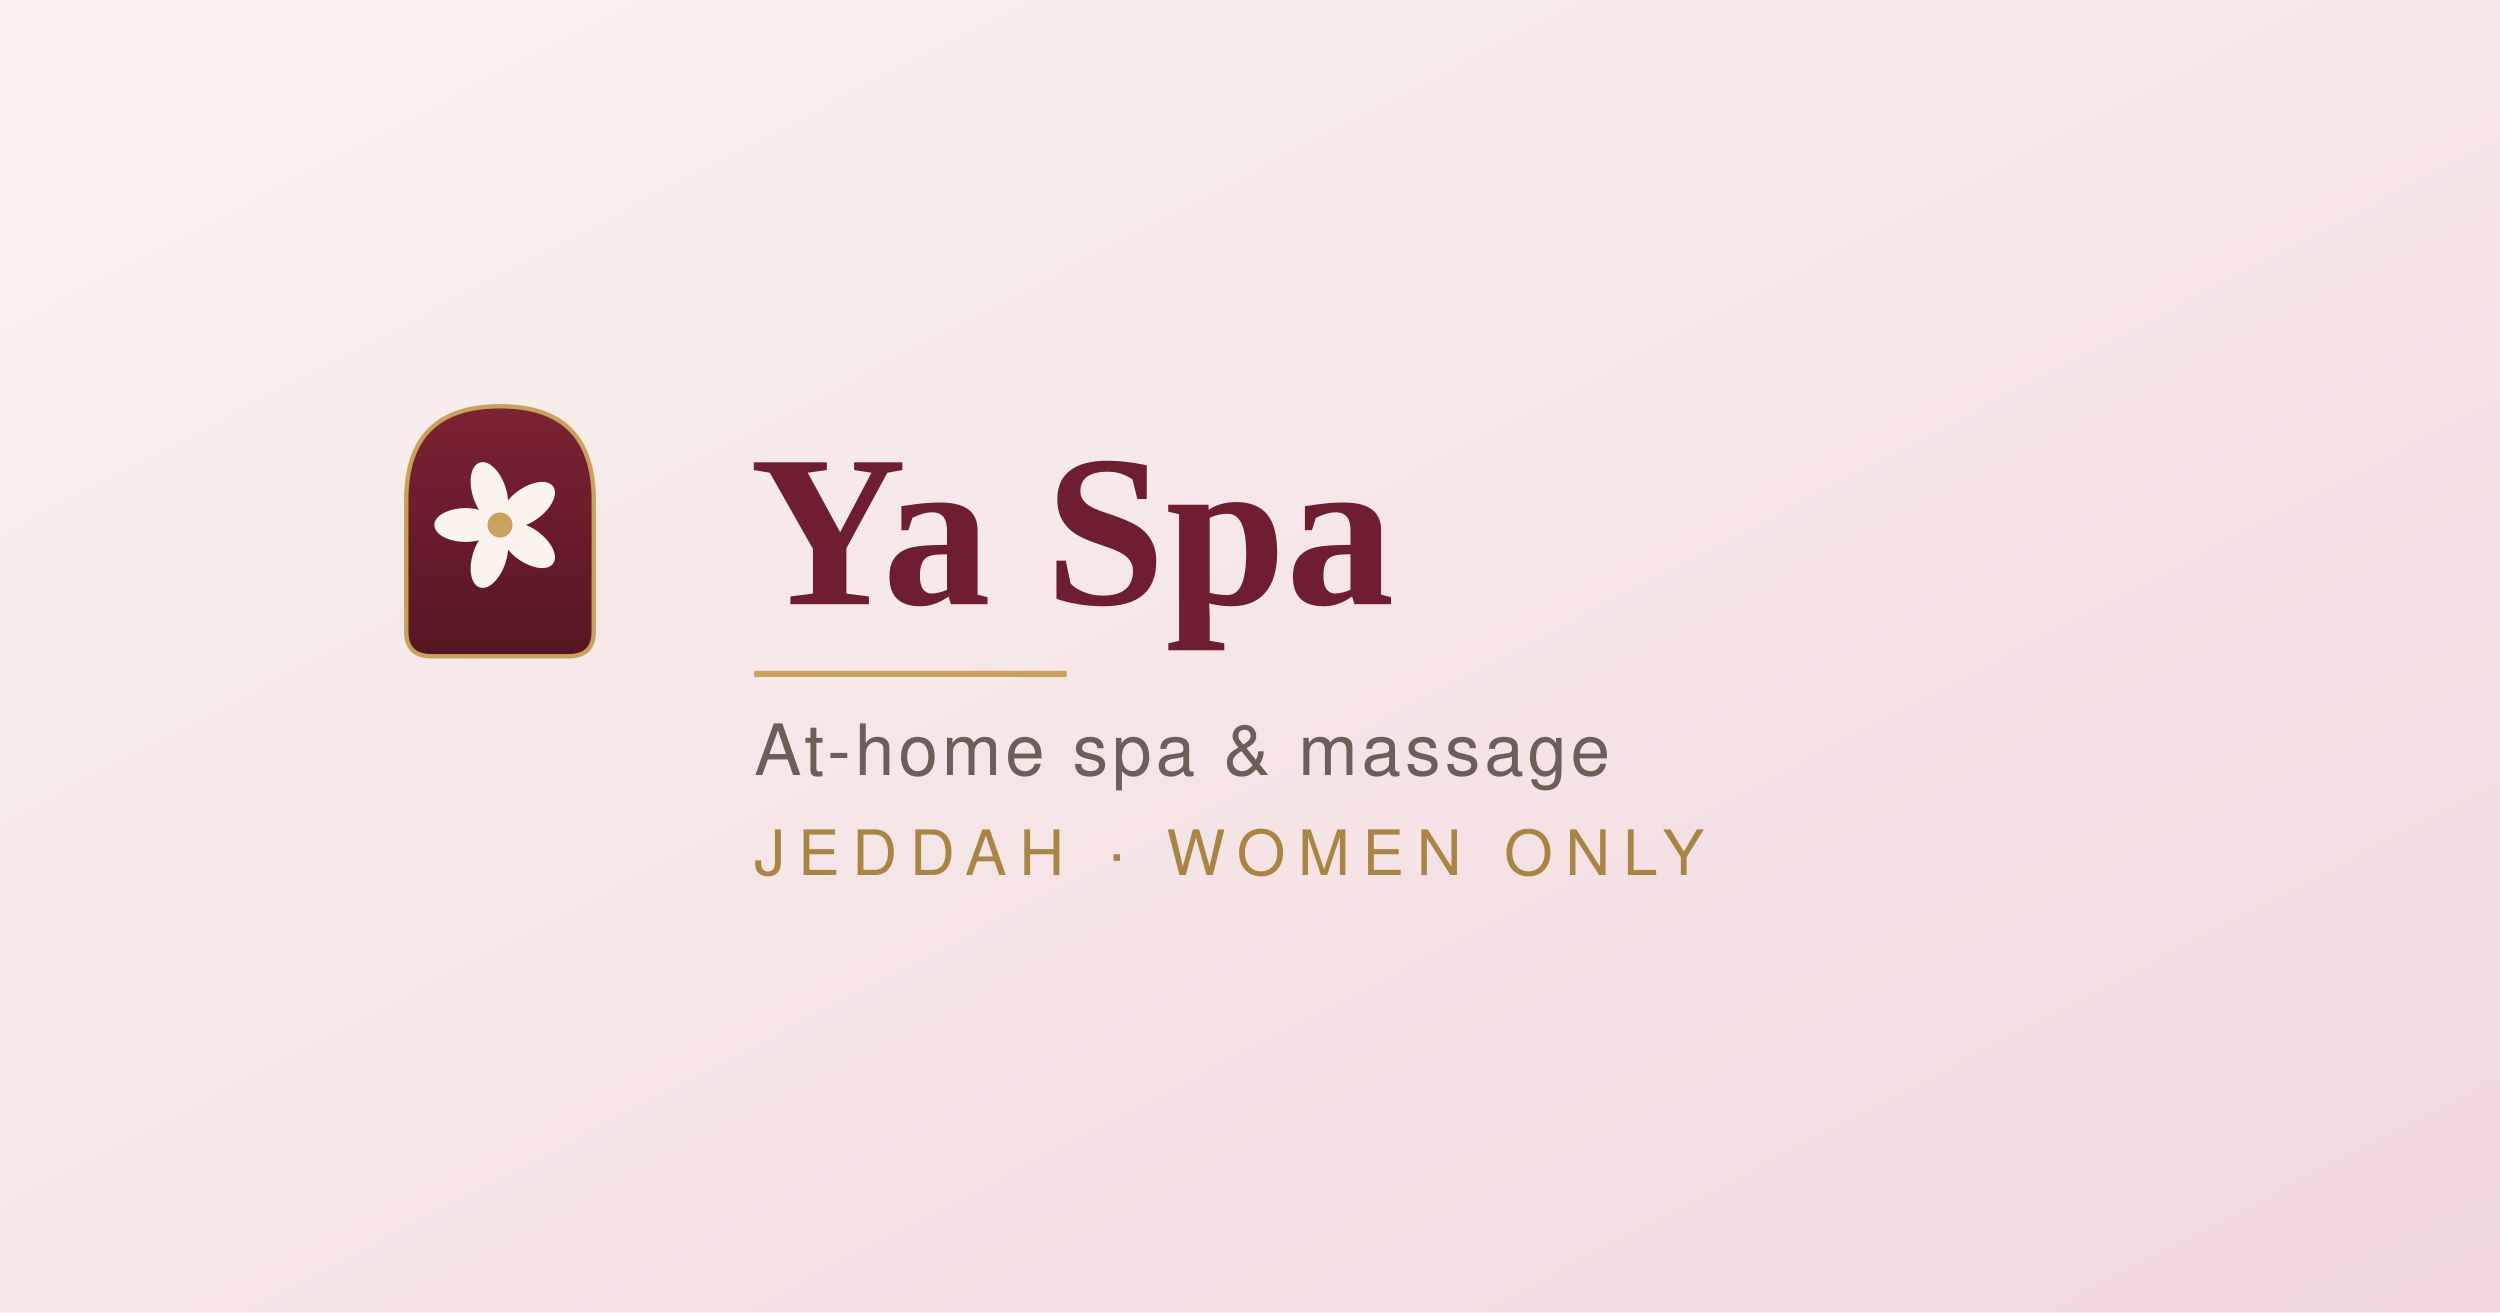
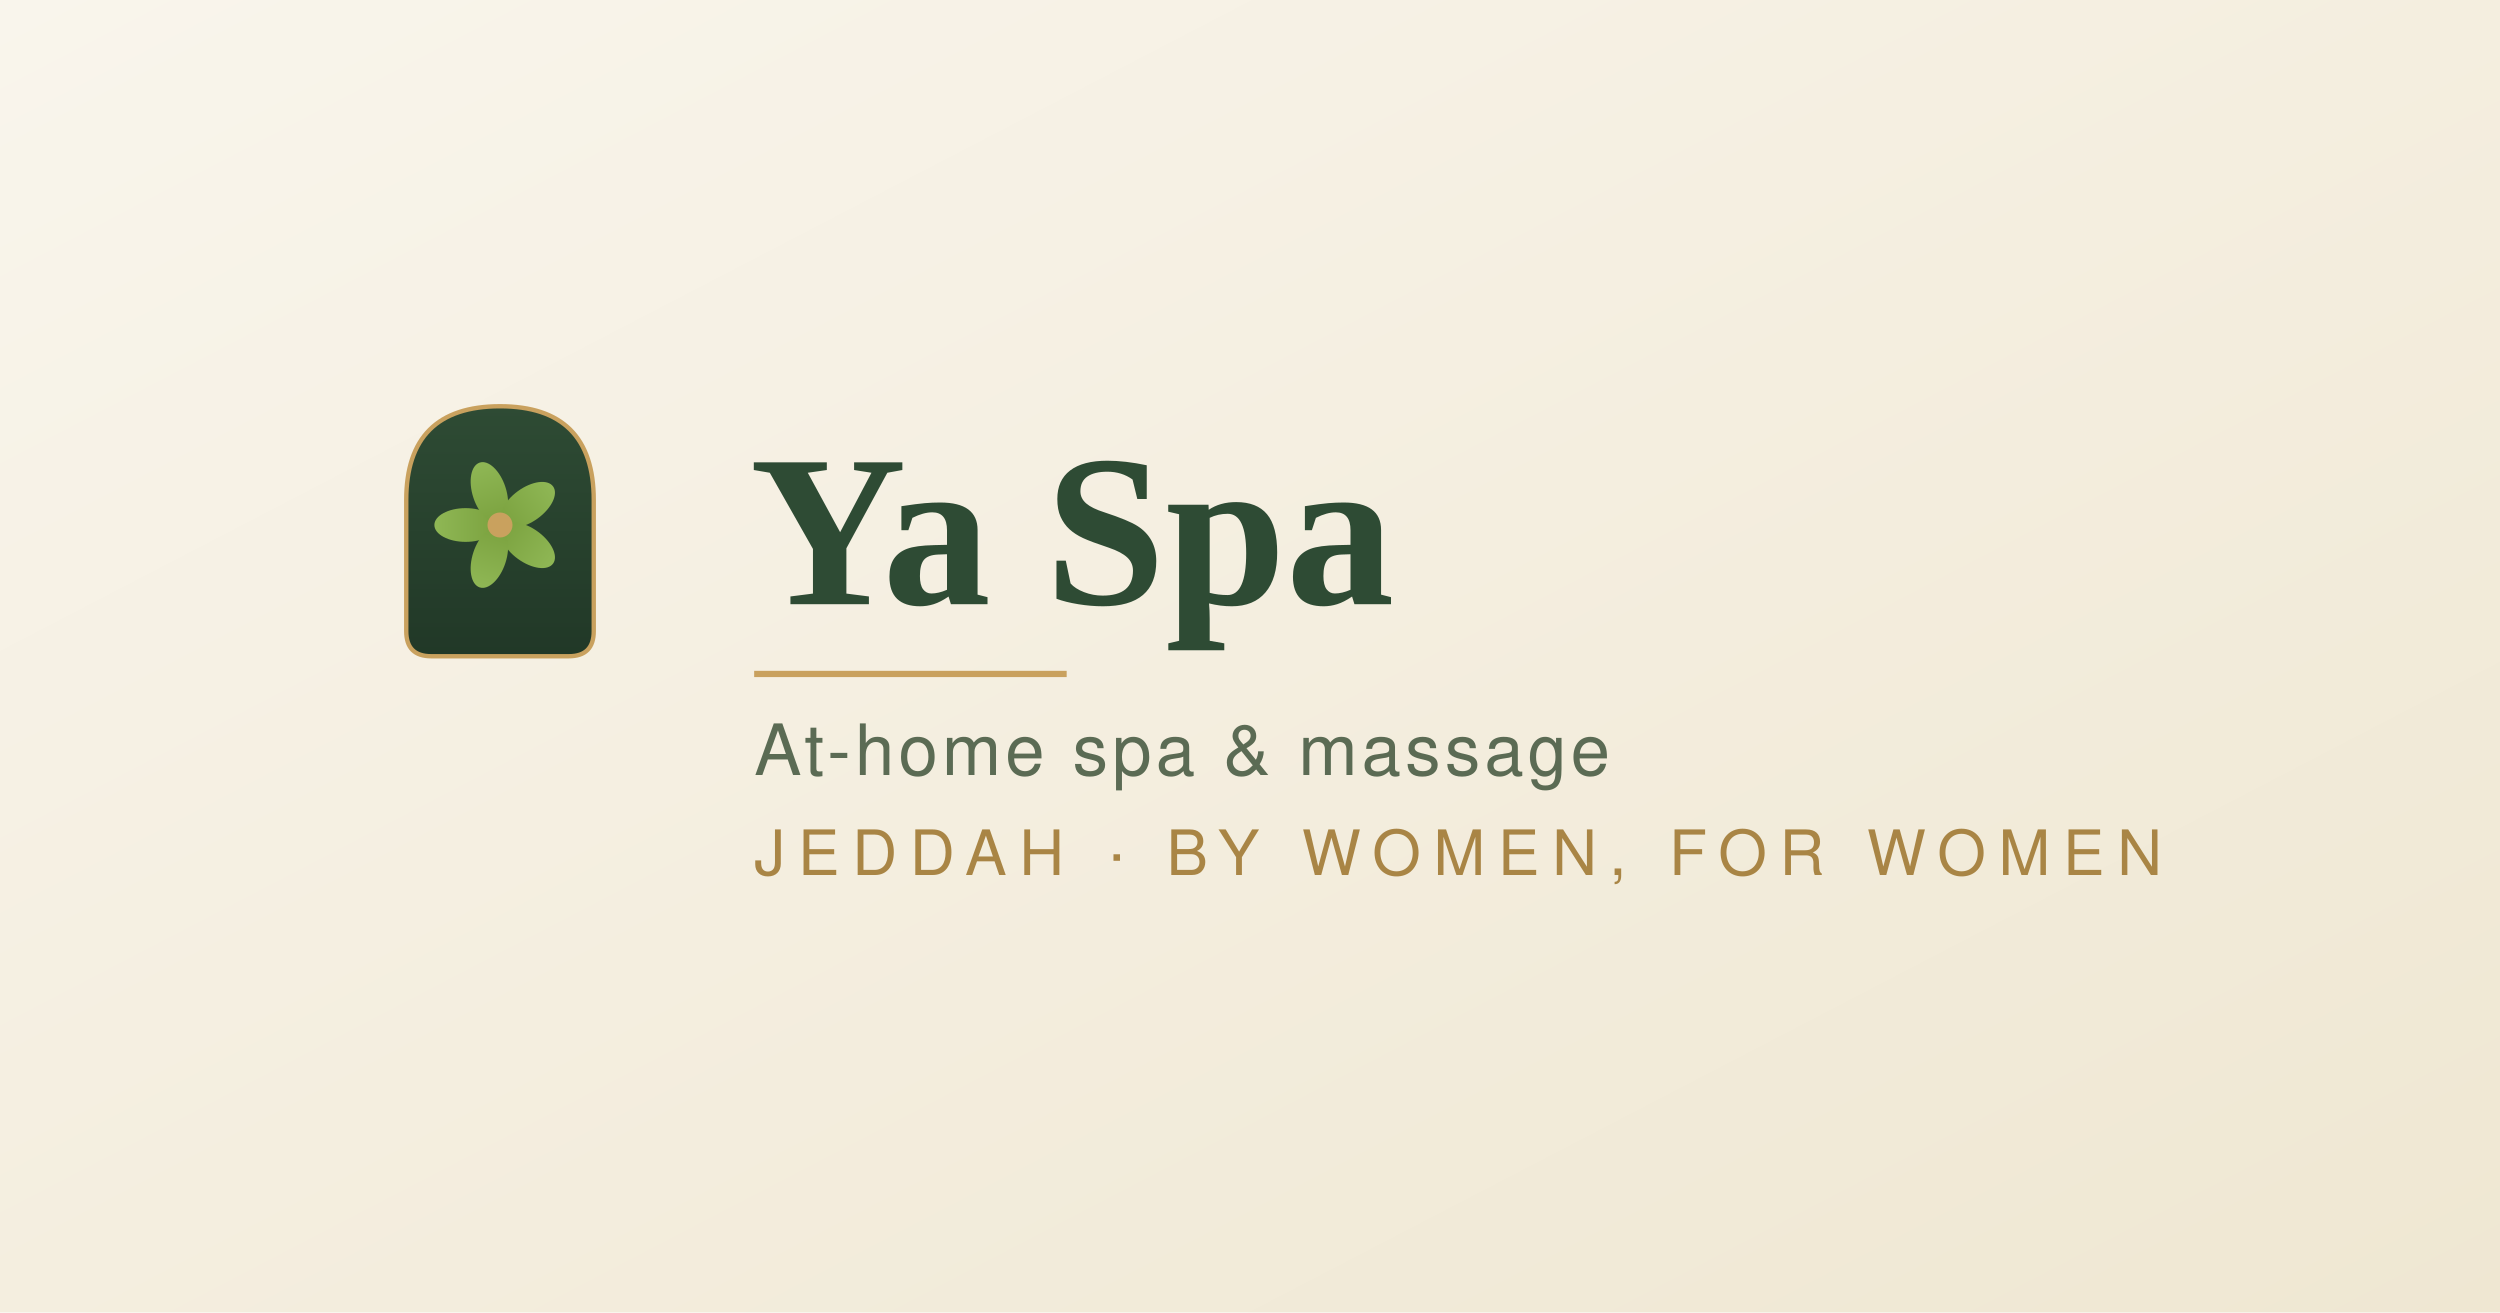
<svg xmlns="http://www.w3.org/2000/svg" viewBox="0 0 1200 630">
  <defs>
    <linearGradient id="ogBg" x1="0" y1="0" x2="1" y2="1">
-       <stop offset="0" stop-color="#FBF3F0" />
-       <stop offset="1" stop-color="#F1D8DF" />
+       <stop offset="0" stop-color="#F9F5EC" />
+       <stop offset="1" stop-color="#EFE7D2" />
    </linearGradient>
    <linearGradient id="ogArch" x1="0" y1="0" x2="0" y2="1">
-       <stop offset="0" stop-color="#7C2233" />
-       <stop offset="1" stop-color="#561522" />
+       <stop offset="0" stop-color="#2E4B34" />
+       <stop offset="1" stop-color="#213827" />
+     </linearGradient>
+     <linearGradient id="ogPetal" x1="0" y1="0" x2="0" y2="1">
+       <stop offset="0" stop-color="#8FB755" />
+       <stop offset="1" stop-color="#7BA23F" />
    </linearGradient>
  </defs>
  <rect width="1200" height="630" fill="url(#ogBg)" />
  <g transform="translate(150 165) scale(1.5)">
    <path d="M30,92 L30,50 Q30,20 60,20 Q90,20 90,50 L90,92 Q90,100 82,100 L38,100 Q30,100 30,92 Z" fill="url(#ogArch)" />
    <path d="M30,92 L30,50 Q30,20 60,20 Q90,20 90,50 L90,92 Q90,100 82,100 L38,100 Q30,100 30,92 Z" fill="none" stroke="#C9A15E" stroke-width="1.4" />
-     <g fill="#FBF3EE">
+     <g fill="url(#ogPetal)">
      <g transform="rotate(-90 60 58)">
        <ellipse cx="60" cy="47" rx="5.4" ry="10" />
      </g>
      <g transform="rotate(-18 60 58)">
        <ellipse cx="60" cy="47" rx="5.4" ry="10" />
      </g>
      <g transform="rotate(54 60 58)">
        <ellipse cx="60" cy="47" rx="5.4" ry="10" />
      </g>
      <g transform="rotate(126 60 58)">
        <ellipse cx="60" cy="47" rx="5.4" ry="10" />
      </g>
      <g transform="rotate(198 60 58)">
        <ellipse cx="60" cy="47" rx="5.4" ry="10" />
      </g>
    </g>
    <circle cx="60" cy="58" r="4" fill="#C9A15E" />
  </g>
-   <text x="360" y="290" font-family="Georgia, 'Times New Roman', serif" font-size="104" font-weight="700" fill="#6E1E2E">Ya Spa</text>
+   <text x="360" y="290" font-family="Georgia, 'Times New Roman', serif" font-size="104" font-weight="700" fill="#2E4B34">Ya Spa</text>
  <rect x="362" y="322" width="150" height="3" fill="#C9A15E" />
-   <text x="362" y="372" font-family="Helvetica, Arial, sans-serif" font-size="34" letter-spacing="2" fill="#6B5F58">At-home spa &amp; massage</text>
-   <text x="362" y="420" font-family="Helvetica, Arial, sans-serif" font-size="30" letter-spacing="6" fill="#A98545">JEDDAH · WOMEN ONLY</text>
+   <text x="362" y="372" font-family="Helvetica, Arial, sans-serif" font-size="34" letter-spacing="2" fill="#5B6B54">At-home spa &amp; massage</text>
+   <text x="362" y="420" font-family="Helvetica, Arial, sans-serif" font-size="30" letter-spacing="6" fill="#A98545">JEDDAH · BY WOMEN, FOR WOMEN</text>
</svg>
